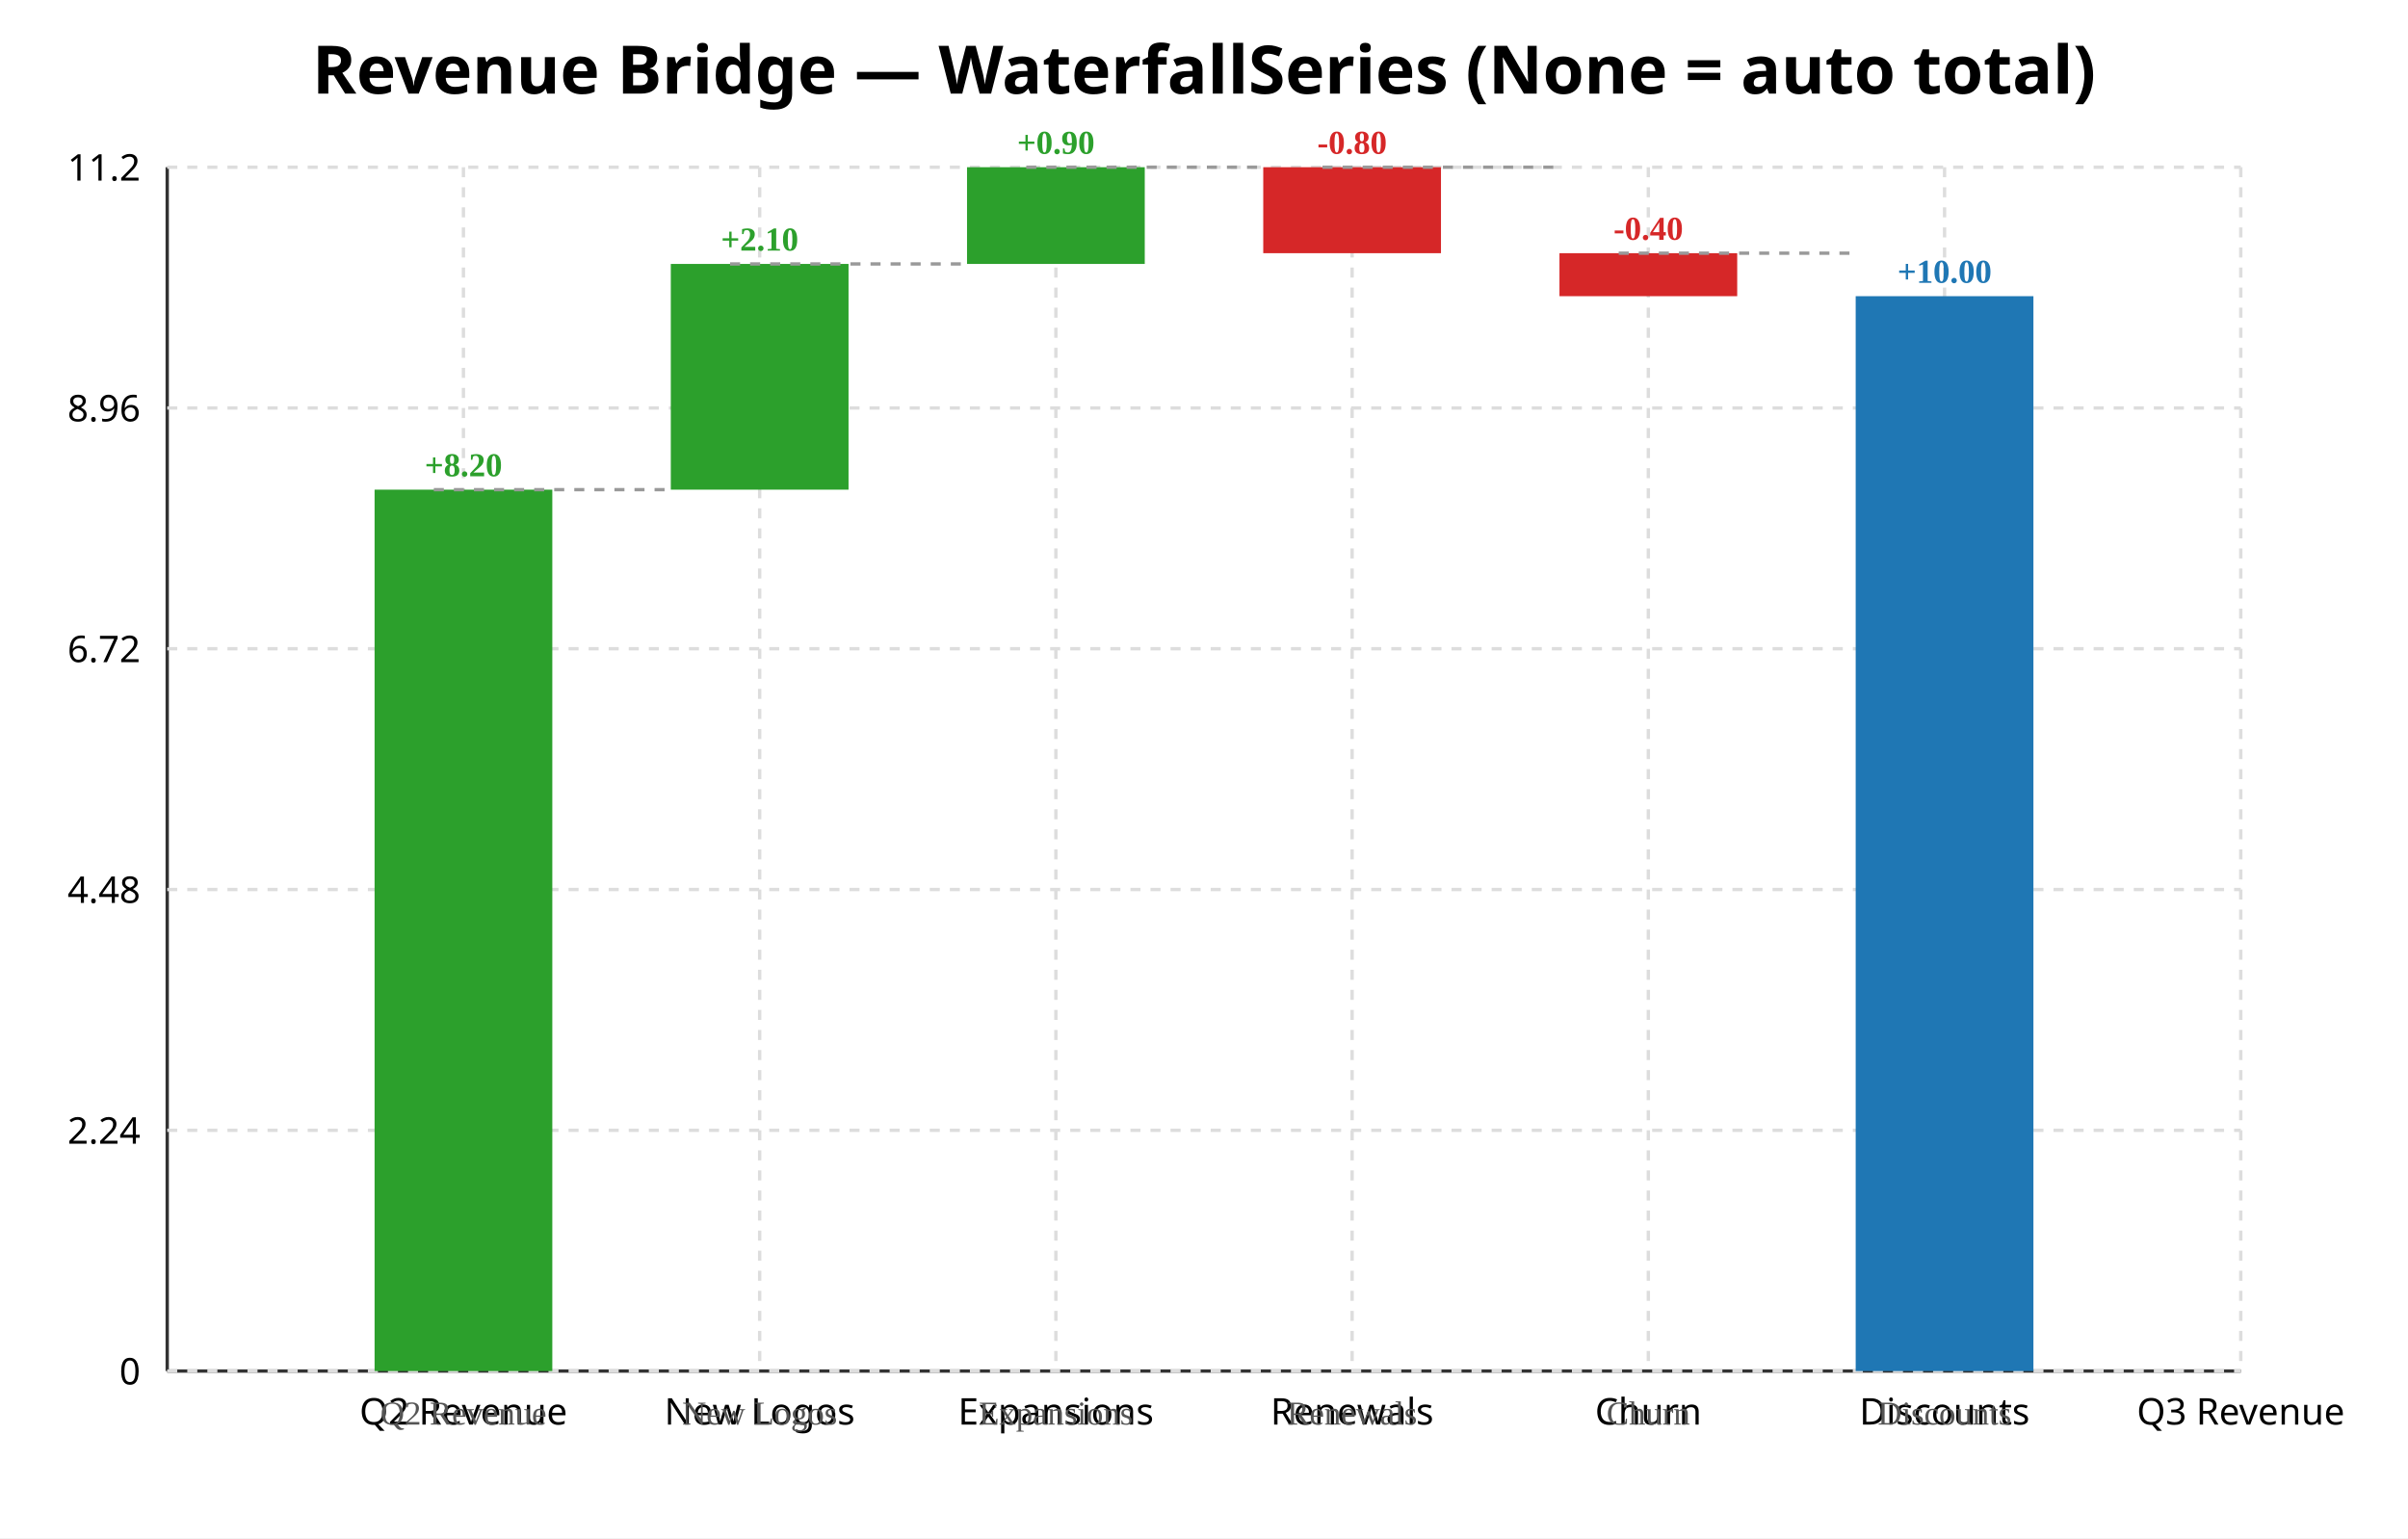
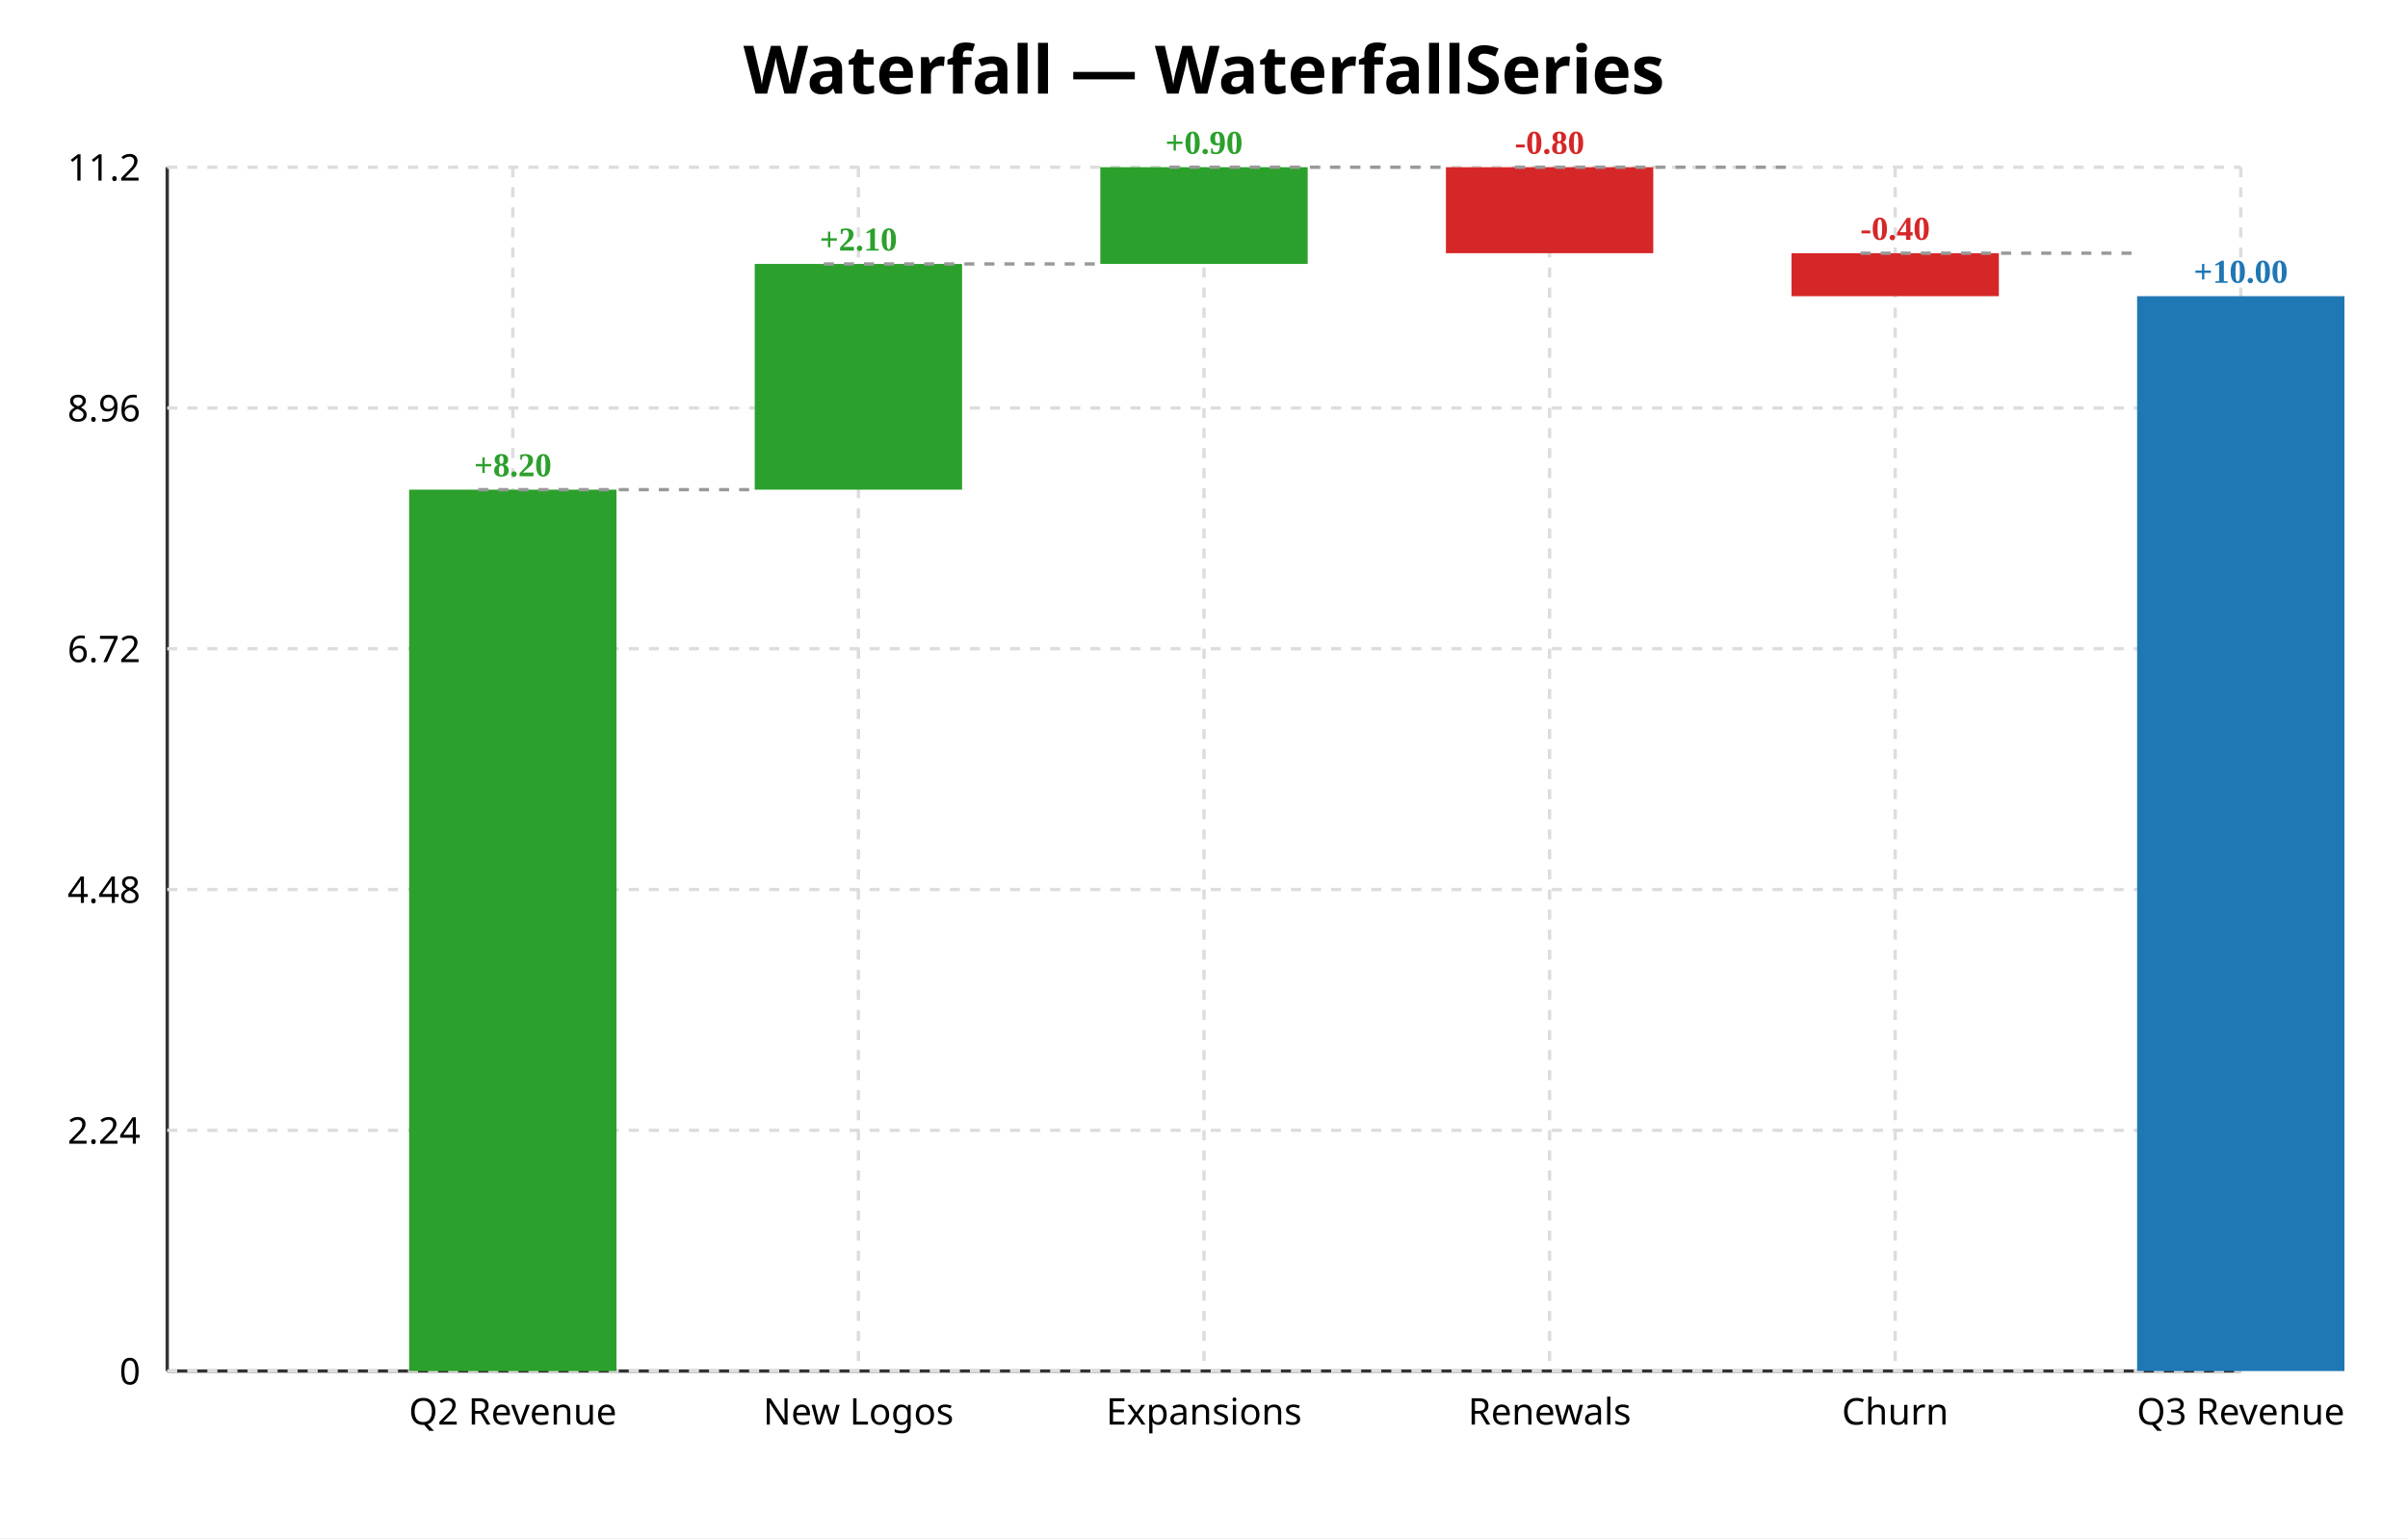
- <svg xmlns="http://www.w3.org/2000/svg" role="img" focusable="false" aria-labelledby="glyphx-chart-17-title glyphx-chart-17-desc" id="glyphx-chart-17" data-glyphx="true" width="720" height="460" viewBox="0 0 720 460">
+ <svg xmlns="http://www.w3.org/2000/svg" role="img" focusable="false" aria-labelledby="glyphx-chart-8-title glyphx-chart-8-desc" id="glyphx-chart-8" data-glyphx="true" width="720" height="460" viewBox="0 0 720 460">
  <rect width="720" height="460" fill="#ffffff" />
-   <text x="360" y="28" text-anchor="middle" font-size="20" font-weight="bold" font-family="sans-serif" fill="#000000">Revenue Bridge  —  WaterfallSeries  (None = auto total)</text>
+   <text x="360" y="28" text-anchor="middle" font-size="20" font-weight="bold" font-family="sans-serif" fill="#000000">Waterfall  —  WaterfallSeries</text>
  <line x1="50" y1="410" x2="670" y2="410" stroke="#333" />
  <line x1="50" y1="50" x2="50" y2="410" stroke="#333" />
  <line x1="50" x2="670" y1="410.0" y2="410.0" stroke="#ddd" stroke-dasharray="3,3" />
  <text x="42" y="414.0" text-anchor="end" font-size="11" font-family="sans-serif" fill="#000000">0</text>
  <line x1="50" x2="670" y1="338.0" y2="338.0" stroke="#ddd" stroke-dasharray="3,3" />
  <text x="42" y="342.0" text-anchor="end" font-size="11" font-family="sans-serif" fill="#000000">2.24</text>
  <line x1="50" x2="670" y1="266.0" y2="266.0" stroke="#ddd" stroke-dasharray="3,3" />
  <text x="42" y="270.0" text-anchor="end" font-size="11" font-family="sans-serif" fill="#000000">4.48</text>
  <line x1="50" x2="670" y1="194.0" y2="194.0" stroke="#ddd" stroke-dasharray="3,3" />
  <text x="42" y="198.0" text-anchor="end" font-size="11" font-family="sans-serif" fill="#000000">6.72</text>
  <line x1="50" x2="670" y1="122" y2="122" stroke="#ddd" stroke-dasharray="3,3" />
  <text x="42" y="126" text-anchor="end" font-size="11" font-family="sans-serif" fill="#000000">8.96</text>
  <line x1="50" x2="670" y1="50.0" y2="50.0" stroke="#ddd" stroke-dasharray="3,3" />
  <text x="42" y="54.0" text-anchor="end" font-size="11" font-family="sans-serif" fill="#000000">11.2</text>
-   <line y1="50" y2="410" x1="138.571" x2="138.571" stroke="#ddd" stroke-dasharray="3,3" />
-   <text x="138.571" y="426" text-anchor="middle" font-size="11" font-family="sans-serif" fill="#000000">Q2 Revenue</text>
-   <line y1="50" y2="410" x1="227.143" x2="227.143" stroke="#ddd" stroke-dasharray="3,3" />
-   <text x="227.143" y="426" text-anchor="middle" font-size="11" font-family="sans-serif" fill="#000000">New Logos</text>
-   <line y1="50" y2="410" x1="315.714" x2="315.714" stroke="#ddd" stroke-dasharray="3,3" />
-   <text x="315.714" y="426" text-anchor="middle" font-size="11" font-family="sans-serif" fill="#000000">Expansions</text>
-   <line y1="50" y2="410" x1="404.286" x2="404.286" stroke="#ddd" stroke-dasharray="3,3" />
-   <text x="404.286" y="426" text-anchor="middle" font-size="11" font-family="sans-serif" fill="#000000">Renewals</text>
-   <line y1="50" y2="410" x1="492.857" x2="492.857" stroke="#ddd" stroke-dasharray="3,3" />
-   <text x="492.857" y="426" text-anchor="middle" font-size="11" font-family="sans-serif" fill="#000000">Churn</text>
-   <line y1="50" y2="410" x1="581.429" x2="581.429" stroke="#ddd" stroke-dasharray="3,3" />
-   <text x="581.429" y="426" text-anchor="middle" font-size="11" font-family="sans-serif" fill="#000000">Discounts</text>
+   <line y1="50" y2="410" x1="153.333" x2="153.333" stroke="#ddd" stroke-dasharray="3,3" />
+   <text x="153.333" y="426" text-anchor="middle" font-size="11" font-family="sans-serif" fill="#000000">Q2 Revenue</text>
+   <line y1="50" y2="410" x1="256.667" x2="256.667" stroke="#ddd" stroke-dasharray="3,3" />
+   <text x="256.667" y="426" text-anchor="middle" font-size="11" font-family="sans-serif" fill="#000000">New Logos</text>
+   <line y1="50" y2="410" x1="360.0" x2="360.0" stroke="#ddd" stroke-dasharray="3,3" />
+   <text x="360.0" y="426" text-anchor="middle" font-size="11" font-family="sans-serif" fill="#000000">Expansions</text>
+   <line y1="50" y2="410" x1="463.333" x2="463.333" stroke="#ddd" stroke-dasharray="3,3" />
+   <text x="463.333" y="426" text-anchor="middle" font-size="11" font-family="sans-serif" fill="#000000">Renewals</text>
+   <line y1="50" y2="410" x1="566.667" x2="566.667" stroke="#ddd" stroke-dasharray="3,3" />
+   <text x="566.667" y="426" text-anchor="middle" font-size="11" font-family="sans-serif" fill="#000000">Churn</text>
  <line y1="50" y2="410" x1="670.0" x2="670.0" stroke="#ddd" stroke-dasharray="3,3" />
  <text x="670.0" y="426" text-anchor="middle" font-size="11" font-family="sans-serif" fill="#000000">Q3 Revenue</text>
-   <rect class="glyphx-point series-7552" tabindex="0" role="graphics-symbol" x="112" y="146.429" width="53.143" height="263.571" fill="#2ca02c" data-x="Q2 Revenue" data-value="8.20" data-label="Q2 Revenue" />
-   <text x="138.571" y="426" text-anchor="middle" font-size="10" fill="#555">Q2 Revenue</text>
-   <text x="138.571" y="142.429" text-anchor="middle" font-size="10" fill="#2ca02c" font-weight="600">+8.20</text>
-   <rect class="glyphx-point series-7552" tabindex="0" role="graphics-symbol" x="200.571" y="78.929" width="53.143" height="67.5" fill="#2ca02c" data-x="New Logos" data-value="2.10" data-label="New Logos" />
-   <line x1="129.714" x2="200.571" y1="146.429" y2="146.429" stroke="#999" stroke-width="1" stroke-dasharray="3,3" />
-   <text x="227.143" y="426" text-anchor="middle" font-size="10" fill="#555">New Logos</text>
-   <text x="227.143" y="74.929" text-anchor="middle" font-size="10" fill="#2ca02c" font-weight="600">+2.10</text>
-   <rect class="glyphx-point series-7552" tabindex="0" role="graphics-symbol" x="289.143" y="50.0" width="53.143" height="28.929" fill="#2ca02c" data-x="Expansions" data-value="0.90" data-label="Expansions" />
-   <line x1="218.286" x2="289.143" y1="78.929" y2="78.929" stroke="#999" stroke-width="1" stroke-dasharray="3,3" />
-   <text x="315.714" y="426" text-anchor="middle" font-size="10" fill="#555">Expansions</text>
-   <text x="315.714" y="46.0" text-anchor="middle" font-size="10" fill="#2ca02c" font-weight="600">+0.90</text>
-   <rect class="glyphx-point series-7552" tabindex="0" role="graphics-symbol" x="377.714" y="50.0" width="53.143" height="25.714" fill="#d62728" data-x="Renewals" data-value="-0.80" data-label="Renewals" />
-   <line x1="306.857" x2="377.714" y1="50.0" y2="50.0" stroke="#999" stroke-width="1" stroke-dasharray="3,3" />
-   <text x="404.286" y="426" text-anchor="middle" font-size="10" fill="#555">Renewals</text>
-   <text x="404.286" y="46.0" text-anchor="middle" font-size="10" fill="#d62728" font-weight="600">-0.80</text>
-   <rect class="glyphx-point series-7552" tabindex="0" role="graphics-symbol" x="466.286" y="75.714" width="53.143" height="12.857" fill="#d62728" data-x="Churn" data-value="-0.40" data-label="Churn" />
-   <line x1="395.429" x2="466.286" y1="50.0" y2="50.0" stroke="#999" stroke-width="1" stroke-dasharray="3,3" />
-   <text x="492.857" y="426" text-anchor="middle" font-size="10" fill="#555">Churn</text>
-   <text x="492.857" y="71.714" text-anchor="middle" font-size="10" fill="#d62728" font-weight="600">-0.40</text>
-   <rect class="glyphx-point series-7552" tabindex="0" role="graphics-symbol" x="554.857" y="88.571" width="53.143" height="321.429" fill="#1f77b4" data-x="Discounts" data-value="10.00" data-label="Discounts" />
-   <line x1="484" x2="554.857" y1="75.714" y2="75.714" stroke="#999" stroke-width="1" stroke-dasharray="3,3" />
-   <text x="581.429" y="426" text-anchor="middle" font-size="10" fill="#555">Discounts</text>
-   <text x="581.429" y="84.571" text-anchor="middle" font-size="10" fill="#1f77b4" font-weight="600">+10.00</text>
+   <rect class="glyphx-point series-7264" tabindex="0" role="graphics-symbol" x="122.333" y="146.429" width="62" height="263.571" fill="#2ca02c" data-x="Q2 Revenue" data-value="8.20" data-label="Q2 Revenue" />
+   <text x="153.333" y="142.429" text-anchor="middle" font-size="10" fill="#2ca02c" font-weight="600">+8.20</text>
+   <rect class="glyphx-point series-7264" tabindex="0" role="graphics-symbol" x="225.667" y="78.929" width="62" height="67.5" fill="#2ca02c" data-x="New Logos" data-value="2.10" data-label="New Logos" />
+   <line x1="143" x2="225.667" y1="146.429" y2="146.429" stroke="#999" stroke-width="1" stroke-dasharray="3,3" />
+   <text x="256.667" y="74.929" text-anchor="middle" font-size="10" fill="#2ca02c" font-weight="600">+2.10</text>
+   <rect class="glyphx-point series-7264" tabindex="0" role="graphics-symbol" x="329.0" y="50.0" width="62" height="28.929" fill="#2ca02c" data-x="Expansions" data-value="0.90" data-label="Expansions" />
+   <line x1="246.333" x2="329.0" y1="78.929" y2="78.929" stroke="#999" stroke-width="1" stroke-dasharray="3,3" />
+   <text x="360.0" y="46.0" text-anchor="middle" font-size="10" fill="#2ca02c" font-weight="600">+0.90</text>
+   <rect class="glyphx-point series-7264" tabindex="0" role="graphics-symbol" x="432.333" y="50.0" width="62" height="25.714" fill="#d62728" data-x="Renewals" data-value="-0.80" data-label="Renewals" />
+   <line x1="349.667" x2="432.333" y1="50.0" y2="50.0" stroke="#999" stroke-width="1" stroke-dasharray="3,3" />
+   <text x="463.333" y="46.0" text-anchor="middle" font-size="10" fill="#d62728" font-weight="600">-0.80</text>
+   <rect class="glyphx-point series-7264" tabindex="0" role="graphics-symbol" x="535.667" y="75.714" width="62" height="12.857" fill="#d62728" data-x="Churn" data-value="-0.40" data-label="Churn" />
+   <line x1="453.0" x2="535.667" y1="50.0" y2="50.0" stroke="#999" stroke-width="1" stroke-dasharray="3,3" />
+   <text x="566.667" y="71.714" text-anchor="middle" font-size="10" fill="#d62728" font-weight="600">-0.40</text>
+   <rect class="glyphx-point series-7264" tabindex="0" role="graphics-symbol" x="639.0" y="88.571" width="62" height="321.429" fill="#1f77b4" data-x="Q3 Revenue" data-value="10.00" data-label="Q3 Revenue" />
+   <line x1="556.333" x2="639.0" y1="75.714" y2="75.714" stroke="#999" stroke-width="1" stroke-dasharray="3,3" />
+   <text x="670.0" y="84.571" text-anchor="middle" font-size="10" fill="#1f77b4" font-weight="600">+10.00</text>
</svg>
